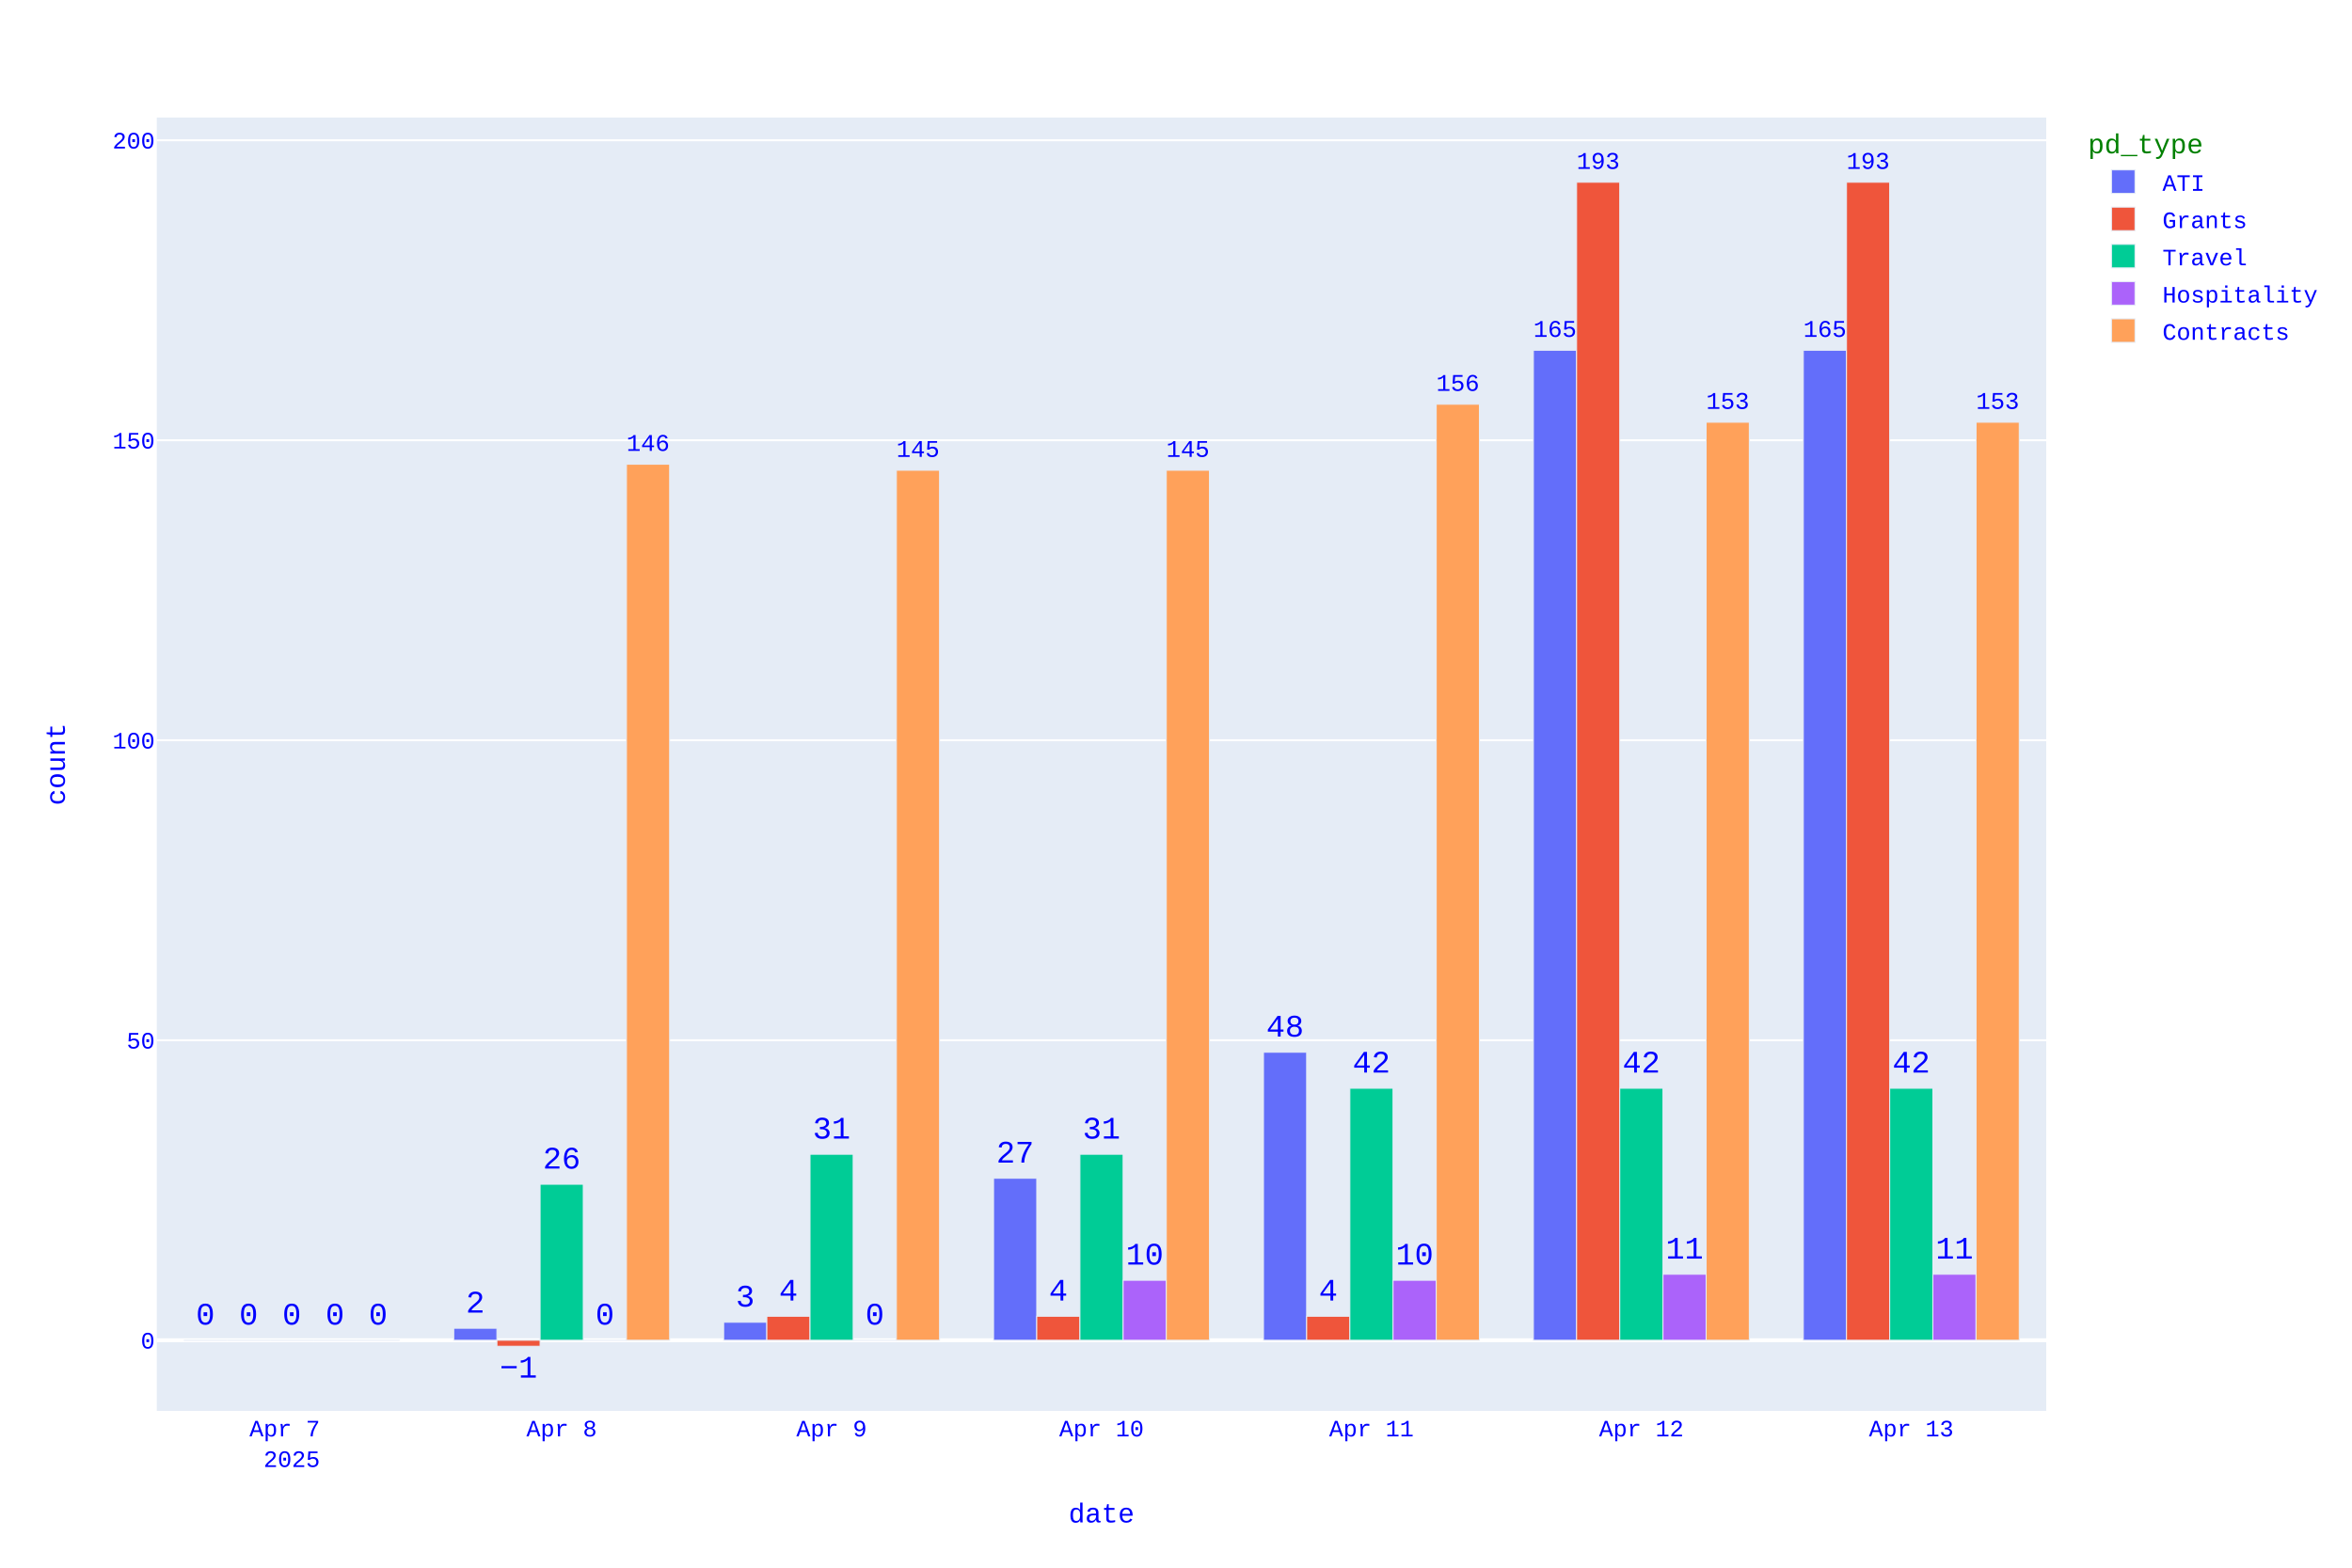
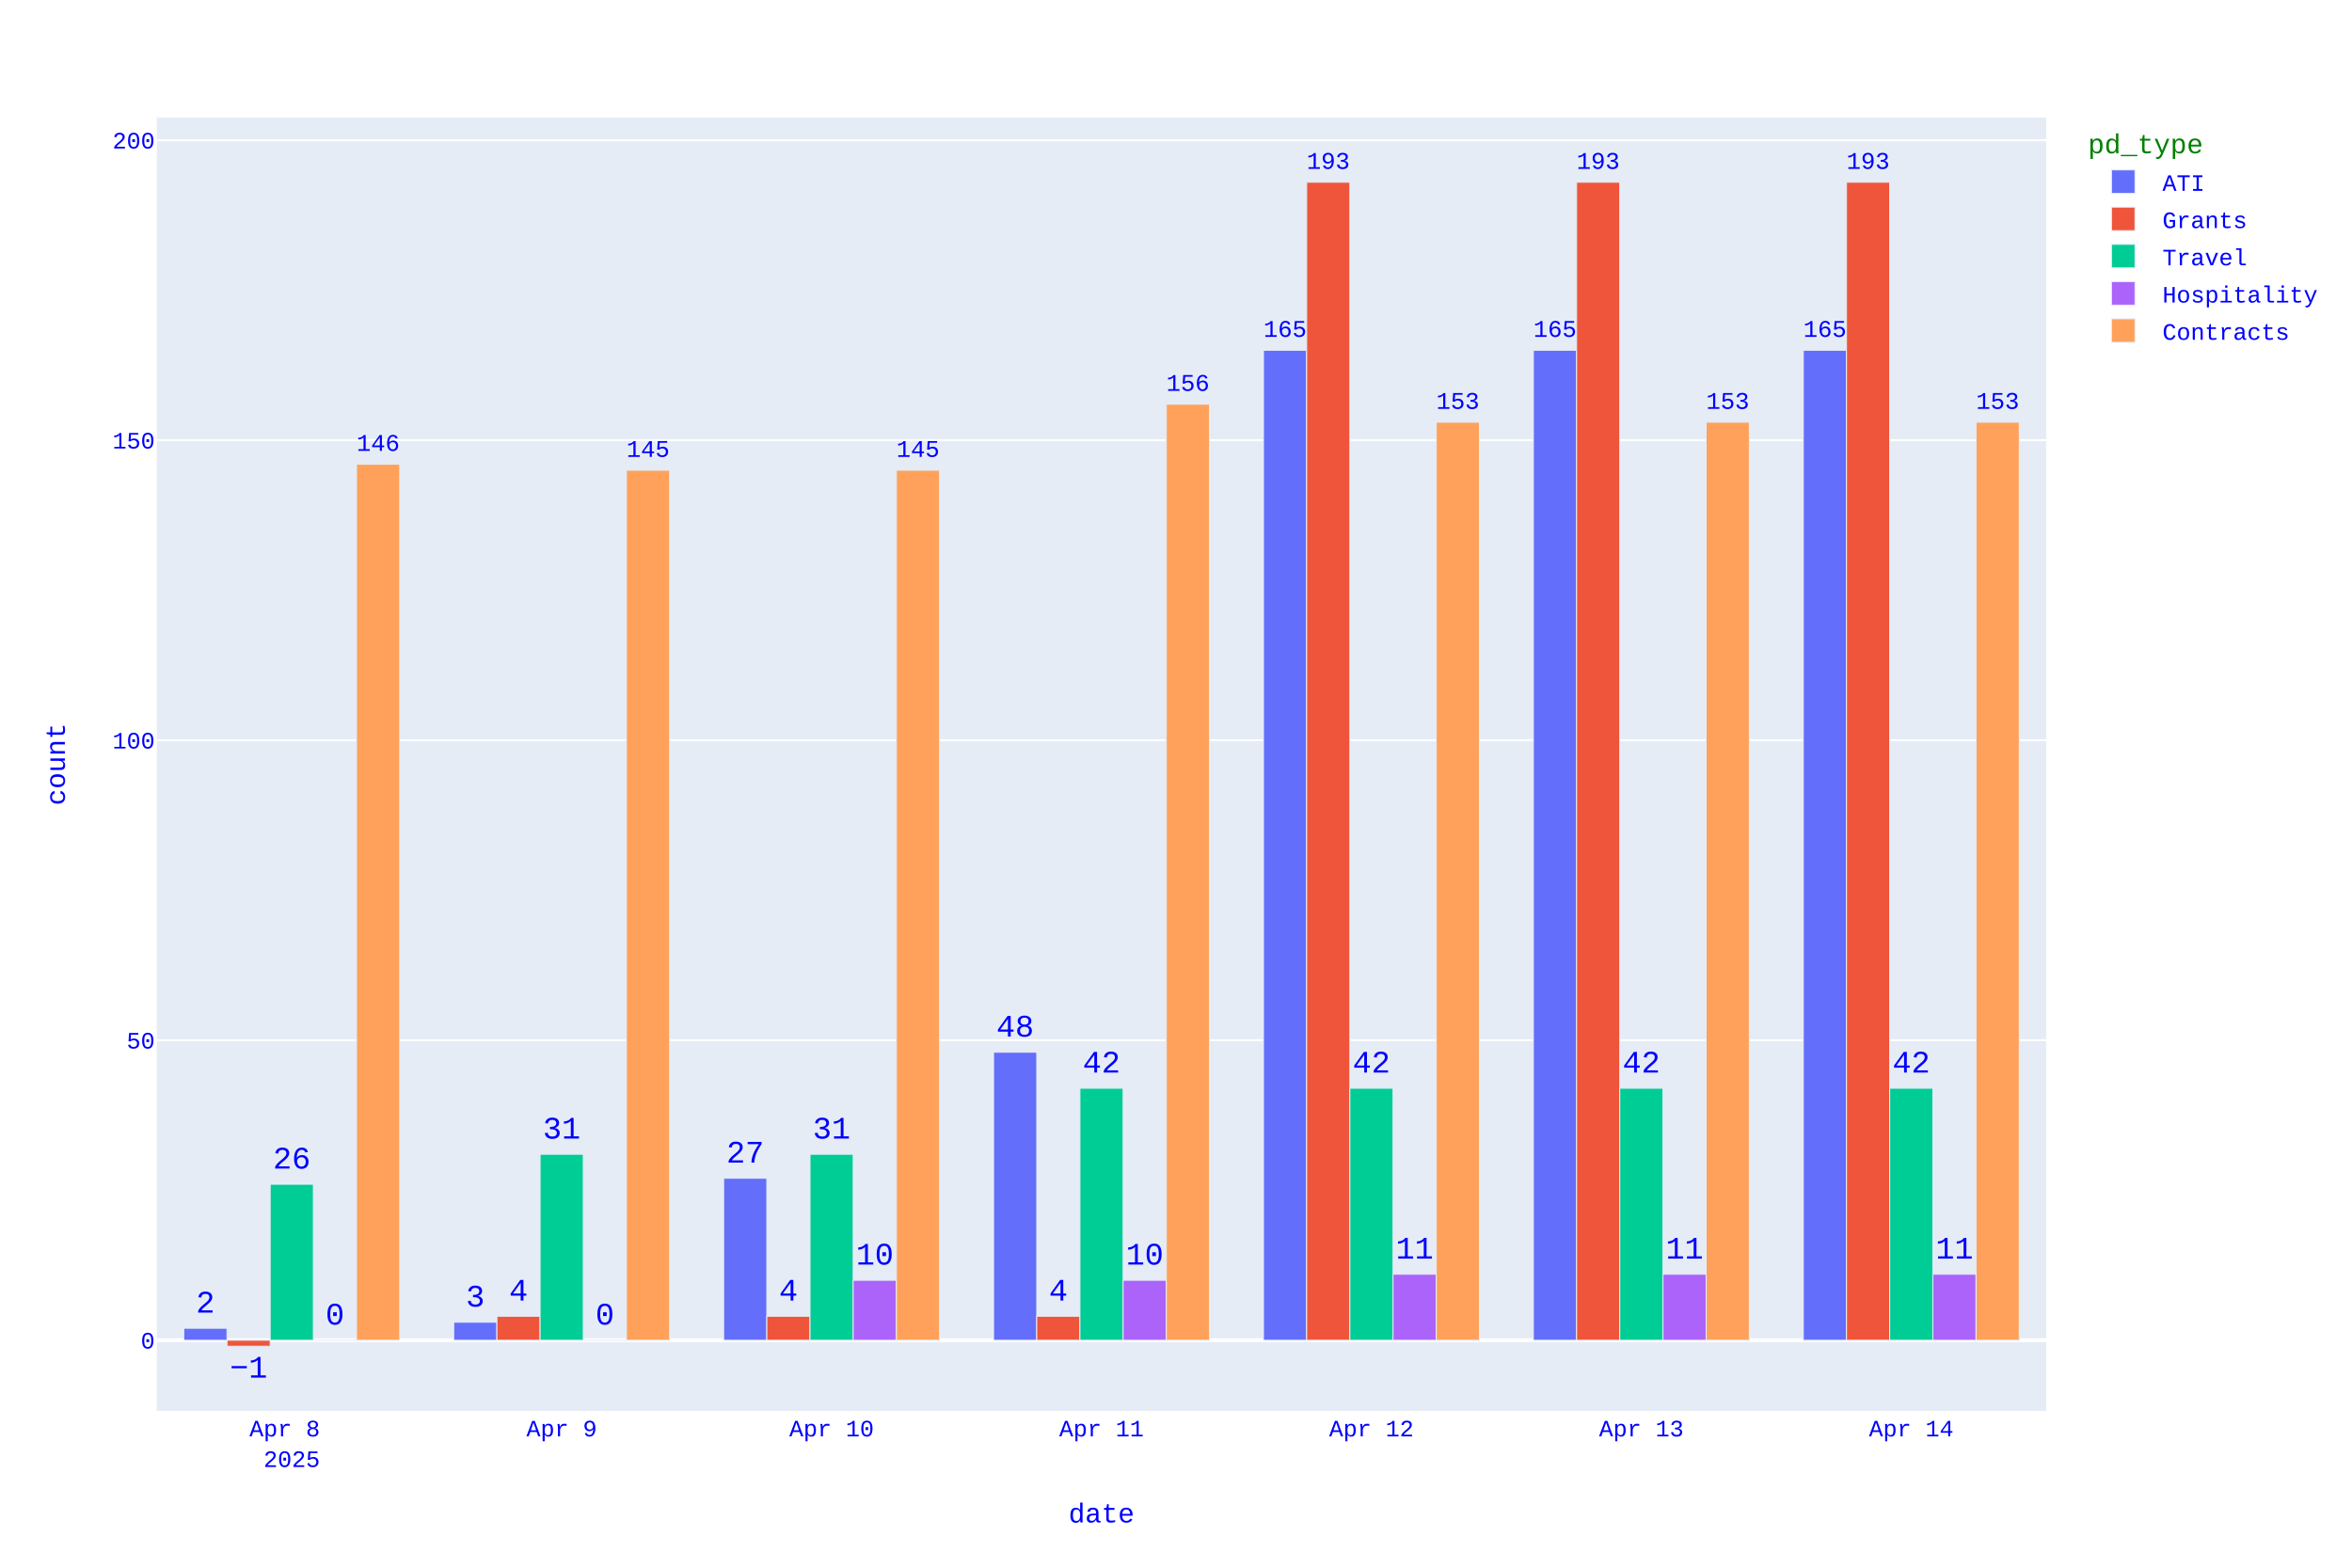
<svg xmlns="http://www.w3.org/2000/svg" class="main-svg" width="1200" height="800" style="" viewBox="0 0 1200 800">
  <rect x="0" y="0" width="1200" height="800" style="fill: rgb(255, 255, 255); fill-opacity: 1;" />
-   <defs id="defs-861e5a">
+   <defs id="defs-74b8eb">
    <g class="clips">
-       <clipPath id="clip861e5axyplot" class="plotclip">
+       <clipPath id="clip74b8ebxyplot" class="plotclip">
        <rect width="964" height="660" />
      </clipPath>
-       <clipPath class="axesclip" id="clip861e5ax">
+       <clipPath class="axesclip" id="clip74b8ebx">
        <rect x="80" y="0" width="964" height="800" />
      </clipPath>
-       <clipPath class="axesclip" id="clip861e5ay">
+       <clipPath class="axesclip" id="clip74b8eby">
        <rect x="0" y="60" width="1200" height="660" />
      </clipPath>
-       <clipPath class="axesclip" id="clip861e5axy">
+       <clipPath class="axesclip" id="clip74b8ebxy">
        <rect x="80" y="60" width="964" height="660" />
      </clipPath>
    </g>
    <g class="gradients" />
    <g class="patterns" />
  </defs>
  <g class="bglayer">
    <rect class="bg" x="80" y="60" width="964" height="660" style="fill: rgb(229, 236, 246); fill-opacity: 1; stroke-width: 0;" />
  </g>
  <g class="layer-below">
    <g class="imagelayer" />
    <g class="shapelayer" />
  </g>
  <g class="cartesianlayer">
    <g class="subplot xy">
      <g class="layer-subplot">
        <g class="shapelayer" />
        <g class="imagelayer" />
      </g>
      <g class="minor-gridlayer">
        <g class="x" />
        <g class="y" />
      </g>
      <g class="gridlayer">
        <g class="x" />
        <g class="y">
          <path class="ygrid crisp" transform="translate(0,530.85)" d="M80,0h964" style="stroke: rgb(255, 255, 255); stroke-opacity: 1; stroke-width: 1px;" />
          <path class="ygrid crisp" transform="translate(0,377.75)" d="M80,0h964" style="stroke: rgb(255, 255, 255); stroke-opacity: 1; stroke-width: 1px;" />
          <path class="ygrid crisp" transform="translate(0,224.66)" d="M80,0h964" style="stroke: rgb(255, 255, 255); stroke-opacity: 1; stroke-width: 1px;" />
          <path class="ygrid crisp" transform="translate(0,71.57)" d="M80,0h964" style="stroke: rgb(255, 255, 255); stroke-opacity: 1; stroke-width: 1px;" />
        </g>
      </g>
      <g class="zerolinelayer">
        <path class="yzl zl crisp" transform="translate(0,683.94)" d="M80,0h964" style="stroke: rgb(255, 255, 255); stroke-opacity: 1; stroke-width: 2px;" />
      </g>
      <path class="xlines-below" />
      <path class="ylines-below" />
      <g class="overlines-below" />
      <g class="xaxislayer-below" />
      <g class="yaxislayer-below" />
      <g class="overaxes-below" />
      <g class="plot" transform="translate(80,60)">
        <g class="barlayer mlayer">
          <g class="trace bars" style="opacity: 1;">
            <g class="points">
              <g class="point">
-                 <path d="M840.06,623.94V118.73H862.09V623.94Z" clip-path="url(#clip861e5axyplot)" style="vector-effect: none; opacity: 1; stroke-width: 0.5px; fill: rgb(99, 110, 250); fill-opacity: 1; stroke: rgb(229, 236, 246); stroke-opacity: 1;" />
+                 <path d="M840.06,623.94V118.73H862.09V623.94Z" clip-path="url(#clip74b8ebxyplot)" style="vector-effect: none; opacity: 1; stroke-width: 0.5px; fill: rgb(99, 110, 250); fill-opacity: 1; stroke: rgb(229, 236, 246); stroke-opacity: 1;" />
                <text class="bartext bartext-outside" text-anchor="middle" data-notex="1" x="0" y="0" style="font-family: 'Courier New'; font-size: 16px; fill: rgb(0, 0, 255); fill-opacity: 1; white-space: pre;" transform="translate(851.075,111.907)scale(0.7645987)">165</text>
              </g>
              <g class="point">
-                 <path d="M702.34,623.94V118.73H724.38V623.94Z" clip-path="url(#clip861e5axyplot)" style="vector-effect: none; opacity: 1; stroke-width: 0.5px; fill: rgb(99, 110, 250); fill-opacity: 1; stroke: rgb(229, 236, 246); stroke-opacity: 1;" />
+                 <path d="M702.34,623.94V118.73H724.38V623.94Z" clip-path="url(#clip74b8ebxyplot)" style="vector-effect: none; opacity: 1; stroke-width: 0.5px; fill: rgb(99, 110, 250); fill-opacity: 1; stroke: rgb(229, 236, 246); stroke-opacity: 1;" />
                <text class="bartext bartext-outside" text-anchor="middle" data-notex="1" x="0" y="0" style="font-family: 'Courier New'; font-size: 16px; fill: rgb(0, 0, 255); fill-opacity: 1; white-space: pre;" transform="translate(713.36,111.9053)scale(0.7649458)">165</text>
              </g>
              <g class="point">
-                 <path d="M564.63,623.94V476.97H586.66V623.94Z" clip-path="url(#clip861e5axyplot)" style="vector-effect: none; opacity: 1; stroke-width: 0.5px; fill: rgb(99, 110, 250); fill-opacity: 1; stroke: rgb(229, 236, 246); stroke-opacity: 1;" />
-                 <text class="bartext bartext-outside" text-anchor="middle" data-notex="1" x="0" y="0" style="font-family: 'Courier New'; font-size: 16px; fill: rgb(0, 0, 255); fill-opacity: 1; white-space: pre;" transform="translate(575.645,468.97)">48</text>
-               </g>
-               <g class="point">
-                 <path d="M426.91,623.94V541.27H448.95V623.94Z" clip-path="url(#clip861e5axyplot)" style="vector-effect: none; opacity: 1; stroke-width: 0.5px; fill: rgb(99, 110, 250); fill-opacity: 1; stroke: rgb(229, 236, 246); stroke-opacity: 1;" />
-                 <text class="bartext bartext-outside" text-anchor="middle" data-notex="1" x="0" y="0" style="font-family: 'Courier New'; font-size: 16px; fill: rgb(0, 0, 255); fill-opacity: 1; white-space: pre;" transform="translate(437.93,533.27)">27</text>
-               </g>
-               <g class="point">
-                 <path d="M289.2,623.94V614.75H311.23V623.94Z" clip-path="url(#clip861e5axyplot)" style="vector-effect: none; opacity: 1; stroke-width: 0.5px; fill: rgb(99, 110, 250); fill-opacity: 1; stroke: rgb(229, 236, 246); stroke-opacity: 1;" />
-                 <text class="bartext bartext-outside" text-anchor="middle" data-notex="1" x="0" y="0" style="font-family: 'Courier New'; font-size: 16px; fill: rgb(0, 0, 255); fill-opacity: 1; white-space: pre;" transform="translate(300.215,606.75)">3</text>
-               </g>
-               <g class="point">
-                 <path d="M151.49,623.94V617.81H173.52V623.94Z" clip-path="url(#clip861e5axyplot)" style="vector-effect: none; opacity: 1; stroke-width: 0.5px; fill: rgb(99, 110, 250); fill-opacity: 1; stroke: rgb(229, 236, 246); stroke-opacity: 1;" />
-                 <text class="bartext bartext-outside" text-anchor="middle" data-notex="1" x="0" y="0" style="font-family: 'Courier New'; font-size: 16px; fill: rgb(0, 0, 255); fill-opacity: 1; white-space: pre;" transform="translate(162.505,609.81)">2</text>
-               </g>
-               <g class="point">
-                 <path d="M13.77,623.94V623.94H35.81V623.94Z" clip-path="url(#clip861e5axyplot)" style="vector-effect: none; opacity: 1; stroke-width: 0.5px; fill: rgb(99, 110, 250); fill-opacity: 1; stroke: rgb(229, 236, 246); stroke-opacity: 1;" />
-                 <text class="bartext bartext-outside" text-anchor="middle" data-notex="1" x="0" y="0" style="font-family: 'Courier New'; font-size: 16px; fill: rgb(0, 0, 255); fill-opacity: 1; white-space: pre;" transform="translate(24.79,615.94)">0</text>
-               </g>
-             </g>
-           </g>
-           <g class="trace bars" style="opacity: 1;">
-             <g class="points">
-               <g class="point">
-                 <path d="M862.09,623.94V33H884.13V623.94Z" clip-path="url(#clip861e5axyplot)" style="vector-effect: none; opacity: 1; stroke-width: 0.5px; fill: rgb(239, 85, 59); fill-opacity: 1; stroke: rgb(229, 236, 246); stroke-opacity: 1;" />
+                 <path d="M564.63,623.94V118.73H586.66V623.94Z" clip-path="url(#clip74b8ebxyplot)" style="vector-effect: none; opacity: 1; stroke-width: 0.5px; fill: rgb(99, 110, 250); fill-opacity: 1; stroke: rgb(229, 236, 246); stroke-opacity: 1;" />
+                 <text class="bartext bartext-outside" text-anchor="middle" data-notex="1" x="0" y="0" style="font-family: 'Courier New'; font-size: 16px; fill: rgb(0, 0, 255); fill-opacity: 1; white-space: pre;" transform="translate(575.645,111.907)scale(0.7645987)">165</text>
+               </g>
+               <g class="point">
+                 <path d="M426.91,623.94V476.97H448.95V623.94Z" clip-path="url(#clip74b8ebxyplot)" style="vector-effect: none; opacity: 1; stroke-width: 0.5px; fill: rgb(99, 110, 250); fill-opacity: 1; stroke: rgb(229, 236, 246); stroke-opacity: 1;" />
+                 <text class="bartext bartext-outside" text-anchor="middle" data-notex="1" x="0" y="0" style="font-family: 'Courier New'; font-size: 16px; fill: rgb(0, 0, 255); fill-opacity: 1; white-space: pre;" transform="translate(437.93,468.97)">48</text>
+               </g>
+               <g class="point">
+                 <path d="M289.2,623.94V541.27H311.23V623.94Z" clip-path="url(#clip74b8ebxyplot)" style="vector-effect: none; opacity: 1; stroke-width: 0.5px; fill: rgb(99, 110, 250); fill-opacity: 1; stroke: rgb(229, 236, 246); stroke-opacity: 1;" />
+                 <text class="bartext bartext-outside" text-anchor="middle" data-notex="1" x="0" y="0" style="font-family: 'Courier New'; font-size: 16px; fill: rgb(0, 0, 255); fill-opacity: 1; white-space: pre;" transform="translate(300.215,533.27)">27</text>
+               </g>
+               <g class="point">
+                 <path d="M151.49,623.94V614.75H173.52V623.94Z" clip-path="url(#clip74b8ebxyplot)" style="vector-effect: none; opacity: 1; stroke-width: 0.5px; fill: rgb(99, 110, 250); fill-opacity: 1; stroke: rgb(229, 236, 246); stroke-opacity: 1;" />
+                 <text class="bartext bartext-outside" text-anchor="middle" data-notex="1" x="0" y="0" style="font-family: 'Courier New'; font-size: 16px; fill: rgb(0, 0, 255); fill-opacity: 1; white-space: pre;" transform="translate(162.505,606.75)">3</text>
+               </g>
+               <g class="point">
+                 <path d="M13.77,623.94V617.81H35.81V623.94Z" clip-path="url(#clip74b8ebxyplot)" style="vector-effect: none; opacity: 1; stroke-width: 0.5px; fill: rgb(99, 110, 250); fill-opacity: 1; stroke: rgb(229, 236, 246); stroke-opacity: 1;" />
+                 <text class="bartext bartext-outside" text-anchor="middle" data-notex="1" x="0" y="0" style="font-family: 'Courier New'; font-size: 16px; fill: rgb(0, 0, 255); fill-opacity: 1; white-space: pre;" transform="translate(24.79,609.81)">2</text>
+               </g>
+             </g>
+           </g>
+           <g class="trace bars" style="opacity: 1;">
+             <g class="points">
+               <g class="point">
+                 <path d="M862.09,623.94V33H884.13V623.94Z" clip-path="url(#clip74b8ebxyplot)" style="vector-effect: none; opacity: 1; stroke-width: 0.5px; fill: rgb(239, 85, 59); fill-opacity: 1; stroke: rgb(229, 236, 246); stroke-opacity: 1;" />
                <text class="bartext bartext-outside" text-anchor="middle" data-notex="1" x="0" y="0" style="font-family: 'Courier New'; font-size: 16px; fill: rgb(0, 0, 255); fill-opacity: 1; white-space: pre;" transform="translate(873.11,26.17527)scale(0.7649458)">193</text>
              </g>
              <g class="point">
-                 <path d="M724.38,623.94V33H746.41V623.94Z" clip-path="url(#clip861e5axyplot)" style="vector-effect: none; opacity: 1; stroke-width: 0.5px; fill: rgb(239, 85, 59); fill-opacity: 1; stroke: rgb(229, 236, 246); stroke-opacity: 1;" />
+                 <path d="M724.38,623.94V33H746.41V623.94Z" clip-path="url(#clip74b8ebxyplot)" style="vector-effect: none; opacity: 1; stroke-width: 0.5px; fill: rgb(239, 85, 59); fill-opacity: 1; stroke: rgb(229, 236, 246); stroke-opacity: 1;" />
                <text class="bartext bartext-outside" text-anchor="middle" data-notex="1" x="0" y="0" style="font-family: 'Courier New'; font-size: 16px; fill: rgb(0, 0, 255); fill-opacity: 1; white-space: pre;" transform="translate(735.395,26.17701)scale(0.7645987)">193</text>
              </g>
              <g class="point">
-                 <path d="M586.66,623.94V611.69H608.7V623.94Z" clip-path="url(#clip861e5axyplot)" style="vector-effect: none; opacity: 1; stroke-width: 0.5px; fill: rgb(239, 85, 59); fill-opacity: 1; stroke: rgb(229, 236, 246); stroke-opacity: 1;" />
-                 <text class="bartext bartext-outside" text-anchor="middle" data-notex="1" x="0" y="0" style="font-family: 'Courier New'; font-size: 16px; fill: rgb(0, 0, 255); fill-opacity: 1; white-space: pre;" transform="translate(597.68,603.69)">4</text>
-               </g>
-               <g class="point">
-                 <path d="M448.95,623.94V611.69H470.98V623.94Z" clip-path="url(#clip861e5axyplot)" style="vector-effect: none; opacity: 1; stroke-width: 0.5px; fill: rgb(239, 85, 59); fill-opacity: 1; stroke: rgb(229, 236, 246); stroke-opacity: 1;" />
+                 <path d="M586.66,623.94V33H608.7V623.94Z" clip-path="url(#clip74b8ebxyplot)" style="vector-effect: none; opacity: 1; stroke-width: 0.5px; fill: rgb(239, 85, 59); fill-opacity: 1; stroke: rgb(229, 236, 246); stroke-opacity: 1;" />
+                 <text class="bartext bartext-outside" text-anchor="middle" data-notex="1" x="0" y="0" style="font-family: 'Courier New'; font-size: 16px; fill: rgb(0, 0, 255); fill-opacity: 1; white-space: pre;" transform="translate(597.68,26.17527)scale(0.7649458)">193</text>
+               </g>
+               <g class="point">
+                 <path d="M448.95,623.94V611.69H470.98V623.94Z" clip-path="url(#clip74b8ebxyplot)" style="vector-effect: none; opacity: 1; stroke-width: 0.5px; fill: rgb(239, 85, 59); fill-opacity: 1; stroke: rgb(229, 236, 246); stroke-opacity: 1;" />
                <text class="bartext bartext-outside" text-anchor="middle" data-notex="1" x="0" y="0" style="font-family: 'Courier New'; font-size: 16px; fill: rgb(0, 0, 255); fill-opacity: 1; white-space: pre;" transform="translate(459.965,603.69)">4</text>
              </g>
              <g class="point">
-                 <path d="M311.23,623.94V611.69H333.27V623.94Z" clip-path="url(#clip861e5axyplot)" style="vector-effect: none; opacity: 1; stroke-width: 0.5px; fill: rgb(239, 85, 59); fill-opacity: 1; stroke: rgb(229, 236, 246); stroke-opacity: 1;" />
+                 <path d="M311.23,623.94V611.69H333.27V623.94Z" clip-path="url(#clip74b8ebxyplot)" style="vector-effect: none; opacity: 1; stroke-width: 0.5px; fill: rgb(239, 85, 59); fill-opacity: 1; stroke: rgb(229, 236, 246); stroke-opacity: 1;" />
                <text class="bartext bartext-outside" text-anchor="middle" data-notex="1" x="0" y="0" style="font-family: 'Courier New'; font-size: 16px; fill: rgb(0, 0, 255); fill-opacity: 1; white-space: pre;" transform="translate(322.25,603.69)">4</text>
              </g>
              <g class="point">
-                 <path d="M173.52,623.94V627H195.55V623.94Z" clip-path="url(#clip861e5axyplot)" style="vector-effect: none; opacity: 1; stroke-width: 0.5px; fill: rgb(239, 85, 59); fill-opacity: 1; stroke: rgb(229, 236, 246); stroke-opacity: 1;" />
-                 <text class="bartext bartext-outside" text-anchor="middle" data-notex="1" x="0" y="0" style="font-family: 'Courier New'; font-size: 16px; fill: rgb(0, 0, 255); fill-opacity: 1; white-space: pre;" transform="translate(184.535,643)">−1</text>
-               </g>
-               <g class="point">
-                 <path d="M35.81,623.94V623.94H57.84V623.94Z" clip-path="url(#clip861e5axyplot)" style="vector-effect: none; opacity: 1; stroke-width: 0.5px; fill: rgb(239, 85, 59); fill-opacity: 1; stroke: rgb(229, 236, 246); stroke-opacity: 1;" />
-                 <text class="bartext bartext-outside" text-anchor="middle" data-notex="1" x="0" y="0" style="font-family: 'Courier New'; font-size: 16px; fill: rgb(0, 0, 255); fill-opacity: 1; white-space: pre;" transform="translate(46.825,615.94)">0</text>
-               </g>
-             </g>
-           </g>
-           <g class="trace bars" style="opacity: 1;">
-             <g class="points">
-               <g class="point">
-                 <path d="M884.13,623.94V495.34H906.16V623.94Z" clip-path="url(#clip861e5axyplot)" style="vector-effect: none; opacity: 1; stroke-width: 0.5px; fill: rgb(0, 204, 150); fill-opacity: 1; stroke: rgb(229, 236, 246); stroke-opacity: 1;" />
+                 <path d="M173.52,623.94V611.69H195.55V623.94Z" clip-path="url(#clip74b8ebxyplot)" style="vector-effect: none; opacity: 1; stroke-width: 0.5px; fill: rgb(239, 85, 59); fill-opacity: 1; stroke: rgb(229, 236, 246); stroke-opacity: 1;" />
+                 <text class="bartext bartext-outside" text-anchor="middle" data-notex="1" x="0" y="0" style="font-family: 'Courier New'; font-size: 16px; fill: rgb(0, 0, 255); fill-opacity: 1; white-space: pre;" transform="translate(184.535,603.69)">4</text>
+               </g>
+               <g class="point">
+                 <path d="M35.81,623.94V627H57.84V623.94Z" clip-path="url(#clip74b8ebxyplot)" style="vector-effect: none; opacity: 1; stroke-width: 0.5px; fill: rgb(239, 85, 59); fill-opacity: 1; stroke: rgb(229, 236, 246); stroke-opacity: 1;" />
+                 <text class="bartext bartext-outside" text-anchor="middle" data-notex="1" x="0" y="0" style="font-family: 'Courier New'; font-size: 16px; fill: rgb(0, 0, 255); fill-opacity: 1; white-space: pre;" transform="translate(46.825,643)">−1</text>
+               </g>
+             </g>
+           </g>
+           <g class="trace bars" style="opacity: 1;">
+             <g class="points">
+               <g class="point">
+                 <path d="M884.13,623.94V495.34H906.16V623.94Z" clip-path="url(#clip74b8ebxyplot)" style="vector-effect: none; opacity: 1; stroke-width: 0.5px; fill: rgb(0, 204, 150); fill-opacity: 1; stroke: rgb(229, 236, 246); stroke-opacity: 1;" />
                <text class="bartext bartext-outside" text-anchor="middle" data-notex="1" x="0" y="0" style="font-family: 'Courier New'; font-size: 16px; fill: rgb(0, 0, 255); fill-opacity: 1; white-space: pre;" transform="translate(895.145,487.34)">42</text>
              </g>
              <g class="point">
-                 <path d="M746.41,623.94V495.34H768.45V623.94Z" clip-path="url(#clip861e5axyplot)" style="vector-effect: none; opacity: 1; stroke-width: 0.5px; fill: rgb(0, 204, 150); fill-opacity: 1; stroke: rgb(229, 236, 246); stroke-opacity: 1;" />
+                 <path d="M746.41,623.94V495.34H768.45V623.94Z" clip-path="url(#clip74b8ebxyplot)" style="vector-effect: none; opacity: 1; stroke-width: 0.5px; fill: rgb(0, 204, 150); fill-opacity: 1; stroke: rgb(229, 236, 246); stroke-opacity: 1;" />
                <text class="bartext bartext-outside" text-anchor="middle" data-notex="1" x="0" y="0" style="font-family: 'Courier New'; font-size: 16px; fill: rgb(0, 0, 255); fill-opacity: 1; white-space: pre;" transform="translate(757.43,487.34)">42</text>
              </g>
              <g class="point">
-                 <path d="M608.7,623.94V495.34H630.73V623.94Z" clip-path="url(#clip861e5axyplot)" style="vector-effect: none; opacity: 1; stroke-width: 0.5px; fill: rgb(0, 204, 150); fill-opacity: 1; stroke: rgb(229, 236, 246); stroke-opacity: 1;" />
+                 <path d="M608.7,623.94V495.34H630.73V623.94Z" clip-path="url(#clip74b8ebxyplot)" style="vector-effect: none; opacity: 1; stroke-width: 0.5px; fill: rgb(0, 204, 150); fill-opacity: 1; stroke: rgb(229, 236, 246); stroke-opacity: 1;" />
                <text class="bartext bartext-outside" text-anchor="middle" data-notex="1" x="0" y="0" style="font-family: 'Courier New'; font-size: 16px; fill: rgb(0, 0, 255); fill-opacity: 1; white-space: pre;" transform="translate(619.715,487.34)">42</text>
              </g>
              <g class="point">
-                 <path d="M470.98,623.94V529.02H493.02V623.94Z" clip-path="url(#clip861e5axyplot)" style="vector-effect: none; opacity: 1; stroke-width: 0.5px; fill: rgb(0, 204, 150); fill-opacity: 1; stroke: rgb(229, 236, 246); stroke-opacity: 1;" />
-                 <text class="bartext bartext-outside" text-anchor="middle" data-notex="1" x="0" y="0" style="font-family: 'Courier New'; font-size: 16px; fill: rgb(0, 0, 255); fill-opacity: 1; white-space: pre;" transform="translate(482,521.02)">31</text>
-               </g>
-               <g class="point">
-                 <path d="M333.27,623.94V529.02H355.3V623.94Z" clip-path="url(#clip861e5axyplot)" style="vector-effect: none; opacity: 1; stroke-width: 0.5px; fill: rgb(0, 204, 150); fill-opacity: 1; stroke: rgb(229, 236, 246); stroke-opacity: 1;" />
+                 <path d="M470.98,623.94V495.34H493.02V623.94Z" clip-path="url(#clip74b8ebxyplot)" style="vector-effect: none; opacity: 1; stroke-width: 0.5px; fill: rgb(0, 204, 150); fill-opacity: 1; stroke: rgb(229, 236, 246); stroke-opacity: 1;" />
+                 <text class="bartext bartext-outside" text-anchor="middle" data-notex="1" x="0" y="0" style="font-family: 'Courier New'; font-size: 16px; fill: rgb(0, 0, 255); fill-opacity: 1; white-space: pre;" transform="translate(482,487.34)">42</text>
+               </g>
+               <g class="point">
+                 <path d="M333.27,623.94V529.02H355.3V623.94Z" clip-path="url(#clip74b8ebxyplot)" style="vector-effect: none; opacity: 1; stroke-width: 0.5px; fill: rgb(0, 204, 150); fill-opacity: 1; stroke: rgb(229, 236, 246); stroke-opacity: 1;" />
                <text class="bartext bartext-outside" text-anchor="middle" data-notex="1" x="0" y="0" style="font-family: 'Courier New'; font-size: 16px; fill: rgb(0, 0, 255); fill-opacity: 1; white-space: pre;" transform="translate(344.285,521.02)">31</text>
              </g>
              <g class="point">
-                 <path d="M195.55,623.94V544.33H217.59V623.94Z" clip-path="url(#clip861e5axyplot)" style="vector-effect: none; opacity: 1; stroke-width: 0.5px; fill: rgb(0, 204, 150); fill-opacity: 1; stroke: rgb(229, 236, 246); stroke-opacity: 1;" />
-                 <text class="bartext bartext-outside" text-anchor="middle" data-notex="1" x="0" y="0" style="font-family: 'Courier New'; font-size: 16px; fill: rgb(0, 0, 255); fill-opacity: 1; white-space: pre;" transform="translate(206.57,536.33)">26</text>
-               </g>
-               <g class="point">
-                 <path d="M57.84,623.94V623.94H79.87V623.94Z" clip-path="url(#clip861e5axyplot)" style="vector-effect: none; opacity: 1; stroke-width: 0.5px; fill: rgb(0, 204, 150); fill-opacity: 1; stroke: rgb(229, 236, 246); stroke-opacity: 1;" />
-                 <text class="bartext bartext-outside" text-anchor="middle" data-notex="1" x="0" y="0" style="font-family: 'Courier New'; font-size: 16px; fill: rgb(0, 0, 255); fill-opacity: 1; white-space: pre;" transform="translate(68.855,615.94)">0</text>
-               </g>
-             </g>
-           </g>
-           <g class="trace bars" style="opacity: 1;">
-             <g class="points">
-               <g class="point">
-                 <path d="M906.16,623.94V590.26H928.19V623.94Z" clip-path="url(#clip861e5axyplot)" style="vector-effect: none; opacity: 1; stroke-width: 0.5px; fill: rgb(171, 99, 250); fill-opacity: 1; stroke: rgb(229, 236, 246); stroke-opacity: 1;" />
+                 <path d="M195.55,623.94V529.02H217.59V623.94Z" clip-path="url(#clip74b8ebxyplot)" style="vector-effect: none; opacity: 1; stroke-width: 0.5px; fill: rgb(0, 204, 150); fill-opacity: 1; stroke: rgb(229, 236, 246); stroke-opacity: 1;" />
+                 <text class="bartext bartext-outside" text-anchor="middle" data-notex="1" x="0" y="0" style="font-family: 'Courier New'; font-size: 16px; fill: rgb(0, 0, 255); fill-opacity: 1; white-space: pre;" transform="translate(206.57,521.02)">31</text>
+               </g>
+               <g class="point">
+                 <path d="M57.84,623.94V544.33H79.87V623.94Z" clip-path="url(#clip74b8ebxyplot)" style="vector-effect: none; opacity: 1; stroke-width: 0.5px; fill: rgb(0, 204, 150); fill-opacity: 1; stroke: rgb(229, 236, 246); stroke-opacity: 1;" />
+                 <text class="bartext bartext-outside" text-anchor="middle" data-notex="1" x="0" y="0" style="font-family: 'Courier New'; font-size: 16px; fill: rgb(0, 0, 255); fill-opacity: 1; white-space: pre;" transform="translate(68.855,536.33)">26</text>
+               </g>
+             </g>
+           </g>
+           <g class="trace bars" style="opacity: 1;">
+             <g class="points">
+               <g class="point">
+                 <path d="M906.16,623.94V590.26H928.19V623.94Z" clip-path="url(#clip74b8ebxyplot)" style="vector-effect: none; opacity: 1; stroke-width: 0.5px; fill: rgb(171, 99, 250); fill-opacity: 1; stroke: rgb(229, 236, 246); stroke-opacity: 1;" />
                <text class="bartext bartext-outside" text-anchor="middle" data-notex="1" x="0" y="0" style="font-family: 'Courier New'; font-size: 16px; fill: rgb(0, 0, 255); fill-opacity: 1; white-space: pre;" transform="translate(917.175,582.26)">11</text>
              </g>
              <g class="point">
-                 <path d="M768.45,623.94V590.26H790.48V623.94Z" clip-path="url(#clip861e5axyplot)" style="vector-effect: none; opacity: 1; stroke-width: 0.5px; fill: rgb(171, 99, 250); fill-opacity: 1; stroke: rgb(229, 236, 246); stroke-opacity: 1;" />
+                 <path d="M768.45,623.94V590.26H790.48V623.94Z" clip-path="url(#clip74b8ebxyplot)" style="vector-effect: none; opacity: 1; stroke-width: 0.5px; fill: rgb(171, 99, 250); fill-opacity: 1; stroke: rgb(229, 236, 246); stroke-opacity: 1;" />
                <text class="bartext bartext-outside" text-anchor="middle" data-notex="1" x="0" y="0" style="font-family: 'Courier New'; font-size: 16px; fill: rgb(0, 0, 255); fill-opacity: 1; white-space: pre;" transform="translate(779.465,582.26)">11</text>
              </g>
              <g class="point">
-                 <path d="M630.73,623.94V593.32H652.77V623.94Z" clip-path="url(#clip861e5axyplot)" style="vector-effect: none; opacity: 1; stroke-width: 0.5px; fill: rgb(171, 99, 250); fill-opacity: 1; stroke: rgb(229, 236, 246); stroke-opacity: 1;" />
-                 <text class="bartext bartext-outside" text-anchor="middle" data-notex="1" x="0" y="0" style="font-family: 'Courier New'; font-size: 16px; fill: rgb(0, 0, 255); fill-opacity: 1; white-space: pre;" transform="translate(641.75,585.32)">10</text>
-               </g>
-               <g class="point">
-                 <path d="M493.02,623.94V593.32H515.05V623.94Z" clip-path="url(#clip861e5axyplot)" style="vector-effect: none; opacity: 1; stroke-width: 0.5px; fill: rgb(171, 99, 250); fill-opacity: 1; stroke: rgb(229, 236, 246); stroke-opacity: 1;" />
+                 <path d="M630.73,623.94V590.26H652.77V623.94Z" clip-path="url(#clip74b8ebxyplot)" style="vector-effect: none; opacity: 1; stroke-width: 0.5px; fill: rgb(171, 99, 250); fill-opacity: 1; stroke: rgb(229, 236, 246); stroke-opacity: 1;" />
+                 <text class="bartext bartext-outside" text-anchor="middle" data-notex="1" x="0" y="0" style="font-family: 'Courier New'; font-size: 16px; fill: rgb(0, 0, 255); fill-opacity: 1; white-space: pre;" transform="translate(641.75,582.26)">11</text>
+               </g>
+               <g class="point">
+                 <path d="M493.02,623.94V593.32H515.05V623.94Z" clip-path="url(#clip74b8ebxyplot)" style="vector-effect: none; opacity: 1; stroke-width: 0.5px; fill: rgb(171, 99, 250); fill-opacity: 1; stroke: rgb(229, 236, 246); stroke-opacity: 1;" />
                <text class="bartext bartext-outside" text-anchor="middle" data-notex="1" x="0" y="0" style="font-family: 'Courier New'; font-size: 16px; fill: rgb(0, 0, 255); fill-opacity: 1; white-space: pre;" transform="translate(504.035,585.32)">10</text>
              </g>
              <g class="point">
-                 <path d="M355.3,623.94V623.94H377.34V623.94Z" clip-path="url(#clip861e5axyplot)" style="vector-effect: none; opacity: 1; stroke-width: 0.5px; fill: rgb(171, 99, 250); fill-opacity: 1; stroke: rgb(229, 236, 246); stroke-opacity: 1;" />
-                 <text class="bartext bartext-outside" text-anchor="middle" data-notex="1" x="0" y="0" style="font-family: 'Courier New'; font-size: 16px; fill: rgb(0, 0, 255); fill-opacity: 1; white-space: pre;" transform="translate(366.32,615.94)">0</text>
-               </g>
-               <g class="point">
-                 <path d="M217.59,623.94V623.94H239.62V623.94Z" clip-path="url(#clip861e5axyplot)" style="vector-effect: none; opacity: 1; stroke-width: 0.5px; fill: rgb(171, 99, 250); fill-opacity: 1; stroke: rgb(229, 236, 246); stroke-opacity: 1;" />
+                 <path d="M355.3,623.94V593.32H377.34V623.94Z" clip-path="url(#clip74b8ebxyplot)" style="vector-effect: none; opacity: 1; stroke-width: 0.5px; fill: rgb(171, 99, 250); fill-opacity: 1; stroke: rgb(229, 236, 246); stroke-opacity: 1;" />
+                 <text class="bartext bartext-outside" text-anchor="middle" data-notex="1" x="0" y="0" style="font-family: 'Courier New'; font-size: 16px; fill: rgb(0, 0, 255); fill-opacity: 1; white-space: pre;" transform="translate(366.32,585.32)">10</text>
+               </g>
+               <g class="point">
+                 <path d="M217.59,623.94V623.94H239.62V623.94Z" clip-path="url(#clip74b8ebxyplot)" style="vector-effect: none; opacity: 1; stroke-width: 0.5px; fill: rgb(171, 99, 250); fill-opacity: 1; stroke: rgb(229, 236, 246); stroke-opacity: 1;" />
                <text class="bartext bartext-outside" text-anchor="middle" data-notex="1" x="0" y="0" style="font-family: 'Courier New'; font-size: 16px; fill: rgb(0, 0, 255); fill-opacity: 1; white-space: pre;" transform="translate(228.605,615.94)">0</text>
              </g>
              <g class="point">
-                 <path d="M79.87,623.94V623.94H101.91V623.94Z" clip-path="url(#clip861e5axyplot)" style="vector-effect: none; opacity: 1; stroke-width: 0.5px; fill: rgb(171, 99, 250); fill-opacity: 1; stroke: rgb(229, 236, 246); stroke-opacity: 1;" />
+                 <path d="M79.87,623.94V623.94H101.91V623.94Z" clip-path="url(#clip74b8ebxyplot)" style="vector-effect: none; opacity: 1; stroke-width: 0.5px; fill: rgb(171, 99, 250); fill-opacity: 1; stroke: rgb(229, 236, 246); stroke-opacity: 1;" />
                <text class="bartext bartext-outside" text-anchor="middle" data-notex="1" x="0" y="0" style="font-family: 'Courier New'; font-size: 16px; fill: rgb(0, 0, 255); fill-opacity: 1; white-space: pre;" transform="translate(90.89,615.94)">0</text>
              </g>
            </g>
          </g>
          <g class="trace bars" style="opacity: 1;">
            <g class="points">
              <g class="point">
-                 <path d="M928.19,623.94V155.47H950.23V623.94Z" clip-path="url(#clip861e5axyplot)" style="vector-effect: none; opacity: 1; stroke-width: 0.5px; fill: rgb(255, 161, 90); fill-opacity: 1; stroke: rgb(229, 236, 246); stroke-opacity: 1;" />
+                 <path d="M928.19,623.94V155.47H950.23V623.94Z" clip-path="url(#clip74b8ebxyplot)" style="vector-effect: none; opacity: 1; stroke-width: 0.5px; fill: rgb(255, 161, 90); fill-opacity: 1; stroke: rgb(229, 236, 246); stroke-opacity: 1;" />
                <text class="bartext bartext-outside" text-anchor="middle" data-notex="1" x="0" y="0" style="font-family: 'Courier New'; font-size: 16px; fill: rgb(0, 0, 255); fill-opacity: 1; white-space: pre;" transform="translate(939.21,148.6453)scale(0.7649458)">153</text>
              </g>
              <g class="point">
-                 <path d="M790.48,623.94V155.47H812.51V623.94Z" clip-path="url(#clip861e5axyplot)" style="vector-effect: none; opacity: 1; stroke-width: 0.5px; fill: rgb(255, 161, 90); fill-opacity: 1; stroke: rgb(229, 236, 246); stroke-opacity: 1;" />
+                 <path d="M790.48,623.94V155.47H812.51V623.94Z" clip-path="url(#clip74b8ebxyplot)" style="vector-effect: none; opacity: 1; stroke-width: 0.5px; fill: rgb(255, 161, 90); fill-opacity: 1; stroke: rgb(229, 236, 246); stroke-opacity: 1;" />
                <text class="bartext bartext-outside" text-anchor="middle" data-notex="1" x="0" y="0" style="font-family: 'Courier New'; font-size: 16px; fill: rgb(0, 0, 255); fill-opacity: 1; white-space: pre;" transform="translate(801.495,148.647)scale(0.7645987)">153</text>
              </g>
              <g class="point">
-                 <path d="M652.77,623.94V146.29H674.8V623.94Z" clip-path="url(#clip861e5axyplot)" style="vector-effect: none; opacity: 1; stroke-width: 0.5px; fill: rgb(255, 161, 90); fill-opacity: 1; stroke: rgb(229, 236, 246); stroke-opacity: 1;" />
-                 <text class="bartext bartext-outside" text-anchor="middle" data-notex="1" x="0" y="0" style="font-family: 'Courier New'; font-size: 16px; fill: rgb(0, 0, 255); fill-opacity: 1; white-space: pre;" transform="translate(663.785,139.467)scale(0.7645987)">156</text>
-               </g>
-               <g class="point">
-                 <path d="M515.05,623.94V179.97H537.09V623.94Z" clip-path="url(#clip861e5axyplot)" style="vector-effect: none; opacity: 1; stroke-width: 0.5px; fill: rgb(255, 161, 90); fill-opacity: 1; stroke: rgb(229, 236, 246); stroke-opacity: 1;" />
-                 <text class="bartext bartext-outside" text-anchor="middle" data-notex="1" x="0" y="0" style="font-family: 'Courier New'; font-size: 16px; fill: rgb(0, 0, 255); fill-opacity: 1; white-space: pre;" transform="translate(526.07,173.1453)scale(0.7649458)">145</text>
-               </g>
-               <g class="point">
-                 <path d="M377.34,623.94V179.97H399.37V623.94Z" clip-path="url(#clip861e5axyplot)" style="vector-effect: none; opacity: 1; stroke-width: 0.5px; fill: rgb(255, 161, 90); fill-opacity: 1; stroke: rgb(229, 236, 246); stroke-opacity: 1;" />
+                 <path d="M652.77,623.94V155.47H674.8V623.94Z" clip-path="url(#clip74b8ebxyplot)" style="vector-effect: none; opacity: 1; stroke-width: 0.5px; fill: rgb(255, 161, 90); fill-opacity: 1; stroke: rgb(229, 236, 246); stroke-opacity: 1;" />
+                 <text class="bartext bartext-outside" text-anchor="middle" data-notex="1" x="0" y="0" style="font-family: 'Courier New'; font-size: 16px; fill: rgb(0, 0, 255); fill-opacity: 1; white-space: pre;" transform="translate(663.785,148.647)scale(0.7645987)">153</text>
+               </g>
+               <g class="point">
+                 <path d="M515.05,623.94V146.29H537.09V623.94Z" clip-path="url(#clip74b8ebxyplot)" style="vector-effect: none; opacity: 1; stroke-width: 0.5px; fill: rgb(255, 161, 90); fill-opacity: 1; stroke: rgb(229, 236, 246); stroke-opacity: 1;" />
+                 <text class="bartext bartext-outside" text-anchor="middle" data-notex="1" x="0" y="0" style="font-family: 'Courier New'; font-size: 16px; fill: rgb(0, 0, 255); fill-opacity: 1; white-space: pre;" transform="translate(526.07,139.4653)scale(0.7649458)">156</text>
+               </g>
+               <g class="point">
+                 <path d="M377.34,623.94V179.97H399.37V623.94Z" clip-path="url(#clip74b8ebxyplot)" style="vector-effect: none; opacity: 1; stroke-width: 0.5px; fill: rgb(255, 161, 90); fill-opacity: 1; stroke: rgb(229, 236, 246); stroke-opacity: 1;" />
                <text class="bartext bartext-outside" text-anchor="middle" data-notex="1" x="0" y="0" style="font-family: 'Courier New'; font-size: 16px; fill: rgb(0, 0, 255); fill-opacity: 1; white-space: pre;" transform="translate(388.355,173.147)scale(0.7645987)">145</text>
              </g>
              <g class="point">
-                 <path d="M239.62,623.94V176.91H261.66V623.94Z" clip-path="url(#clip861e5axyplot)" style="vector-effect: none; opacity: 1; stroke-width: 0.5px; fill: rgb(255, 161, 90); fill-opacity: 1; stroke: rgb(229, 236, 246); stroke-opacity: 1;" />
-                 <text class="bartext bartext-outside" text-anchor="middle" data-notex="1" x="0" y="0" style="font-family: 'Courier New'; font-size: 16px; fill: rgb(0, 0, 255); fill-opacity: 1; white-space: pre;" transform="translate(250.64,170.0853)scale(0.7649458)">146</text>
-               </g>
-               <g class="point">
-                 <path d="M101.91,623.94V623.94H123.94V623.94Z" clip-path="url(#clip861e5axyplot)" style="vector-effect: none; opacity: 1; stroke-width: 0.5px; fill: rgb(255, 161, 90); fill-opacity: 1; stroke: rgb(229, 236, 246); stroke-opacity: 1;" />
-                 <text class="bartext bartext-outside" text-anchor="middle" data-notex="1" x="0" y="0" style="font-family: 'Courier New'; font-size: 16px; fill: rgb(0, 0, 255); fill-opacity: 1; white-space: pre;" transform="translate(112.925,615.94)">0</text>
+                 <path d="M239.62,623.94V179.97H261.66V623.94Z" clip-path="url(#clip74b8ebxyplot)" style="vector-effect: none; opacity: 1; stroke-width: 0.5px; fill: rgb(255, 161, 90); fill-opacity: 1; stroke: rgb(229, 236, 246); stroke-opacity: 1;" />
+                 <text class="bartext bartext-outside" text-anchor="middle" data-notex="1" x="0" y="0" style="font-family: 'Courier New'; font-size: 16px; fill: rgb(0, 0, 255); fill-opacity: 1; white-space: pre;" transform="translate(250.64,173.1453)scale(0.7649458)">145</text>
+               </g>
+               <g class="point">
+                 <path d="M101.91,623.94V176.91H123.94V623.94Z" clip-path="url(#clip74b8ebxyplot)" style="vector-effect: none; opacity: 1; stroke-width: 0.5px; fill: rgb(255, 161, 90); fill-opacity: 1; stroke: rgb(229, 236, 246); stroke-opacity: 1;" />
+                 <text class="bartext bartext-outside" text-anchor="middle" data-notex="1" x="0" y="0" style="font-family: 'Courier New'; font-size: 16px; fill: rgb(0, 0, 255); fill-opacity: 1; white-space: pre;" transform="translate(112.925,170.087)scale(0.7645987)">146</text>
              </g>
            </g>
          </g>
        </g>
      </g>
      <g class="overplot" />
      <path class="xlines-above crisp" d="M0,0" style="fill: none;" />
      <path class="ylines-above crisp" d="M0,0" style="fill: none;" />
      <g class="overlines-above" />
      <g class="xaxislayer-above">
        <g class="xtick">
          <text text-anchor="middle" x="0" y="733" transform="translate(148.86,0)" style="font-family: 'Courier New'; font-size: 12px; fill: rgb(0, 0, 255); fill-opacity: 1; white-space: pre; opacity: 1;">
-             <tspan class="line" dy="0em" x="0" y="733">Apr 7</tspan>
+             <tspan class="line" dy="0em" x="0" y="733">Apr 8</tspan>
            <tspan class="line" dy="1.3em" x="0" y="733">2025</tspan>
          </text>
        </g>
        <g class="xtick">
-           <text text-anchor="middle" x="0" y="733" style="font-family: 'Courier New'; font-size: 12px; fill: rgb(0, 0, 255); fill-opacity: 1; white-space: pre; opacity: 1;" transform="translate(286.57,0)">Apr 8</text>
-         </g>
-         <g class="xtick">
-           <text text-anchor="middle" x="0" y="733" style="font-family: 'Courier New'; font-size: 12px; fill: rgb(0, 0, 255); fill-opacity: 1; white-space: pre; opacity: 1;" transform="translate(424.29,0)">Apr 9</text>
-         </g>
-         <g class="xtick">
-           <text text-anchor="middle" x="0" y="733" style="font-family: 'Courier New'; font-size: 12px; fill: rgb(0, 0, 255); fill-opacity: 1; white-space: pre; opacity: 1;" transform="translate(562,0)">Apr 10</text>
-         </g>
-         <g class="xtick">
-           <text text-anchor="middle" x="0" y="733" style="font-family: 'Courier New'; font-size: 12px; fill: rgb(0, 0, 255); fill-opacity: 1; white-space: pre; opacity: 1;" transform="translate(699.71,0)">Apr 11</text>
-         </g>
-         <g class="xtick">
-           <text text-anchor="middle" x="0" y="733" style="font-family: 'Courier New'; font-size: 12px; fill: rgb(0, 0, 255); fill-opacity: 1; white-space: pre; opacity: 1;" transform="translate(837.43,0)">Apr 12</text>
-         </g>
-         <g class="xtick">
-           <text text-anchor="middle" x="0" y="733" style="font-family: 'Courier New'; font-size: 12px; fill: rgb(0, 0, 255); fill-opacity: 1; white-space: pre; opacity: 1;" transform="translate(975.14,0)">Apr 13</text>
+           <text text-anchor="middle" x="0" y="733" style="font-family: 'Courier New'; font-size: 12px; fill: rgb(0, 0, 255); fill-opacity: 1; white-space: pre; opacity: 1;" transform="translate(286.57,0)">Apr 9</text>
+         </g>
+         <g class="xtick">
+           <text text-anchor="middle" x="0" y="733" style="font-family: 'Courier New'; font-size: 12px; fill: rgb(0, 0, 255); fill-opacity: 1; white-space: pre; opacity: 1;" transform="translate(424.29,0)">Apr 10</text>
+         </g>
+         <g class="xtick">
+           <text text-anchor="middle" x="0" y="733" style="font-family: 'Courier New'; font-size: 12px; fill: rgb(0, 0, 255); fill-opacity: 1; white-space: pre; opacity: 1;" transform="translate(562,0)">Apr 11</text>
+         </g>
+         <g class="xtick">
+           <text text-anchor="middle" x="0" y="733" style="font-family: 'Courier New'; font-size: 12px; fill: rgb(0, 0, 255); fill-opacity: 1; white-space: pre; opacity: 1;" transform="translate(699.71,0)">Apr 12</text>
+         </g>
+         <g class="xtick">
+           <text text-anchor="middle" x="0" y="733" style="font-family: 'Courier New'; font-size: 12px; fill: rgb(0, 0, 255); fill-opacity: 1; white-space: pre; opacity: 1;" transform="translate(837.43,0)">Apr 13</text>
+         </g>
+         <g class="xtick">
+           <text text-anchor="middle" x="0" y="733" style="font-family: 'Courier New'; font-size: 12px; fill: rgb(0, 0, 255); fill-opacity: 1; white-space: pre; opacity: 1;" transform="translate(975.14,0)">Apr 14</text>
        </g>
      </g>
      <g class="yaxislayer-above">
        <g class="ytick">
          <text text-anchor="end" x="79" y="4.2" transform="translate(0,683.94)" style="font-family: 'Courier New'; font-size: 12px; fill: rgb(0, 0, 255); fill-opacity: 1; white-space: pre; opacity: 1;">0</text>
        </g>
        <g class="ytick">
          <text text-anchor="end" x="79" y="4.2" style="font-family: 'Courier New'; font-size: 12px; fill: rgb(0, 0, 255); fill-opacity: 1; white-space: pre; opacity: 1;" transform="translate(0,530.85)">50</text>
        </g>
        <g class="ytick">
          <text text-anchor="end" x="79" y="4.2" style="font-family: 'Courier New'; font-size: 12px; fill: rgb(0, 0, 255); fill-opacity: 1; white-space: pre; opacity: 1;" transform="translate(0,377.75)">100</text>
        </g>
        <g class="ytick">
          <text text-anchor="end" x="79" y="4.2" style="font-family: 'Courier New'; font-size: 12px; fill: rgb(0, 0, 255); fill-opacity: 1; white-space: pre; opacity: 1;" transform="translate(0,224.66)">150</text>
        </g>
        <g class="ytick">
          <text text-anchor="end" x="79" y="4.2" style="font-family: 'Courier New'; font-size: 12px; fill: rgb(0, 0, 255); fill-opacity: 1; white-space: pre; opacity: 1;" transform="translate(0,71.57)">200</text>
        </g>
      </g>
      <g class="overaxes-above" />
    </g>
  </g>
  <g class="polarlayer" />
  <g class="smithlayer" />
  <g class="ternarylayer" />
  <g class="geolayer" />
  <g class="funnelarealayer" />
  <g class="pielayer" />
  <g class="iciclelayer" />
  <g class="treemaplayer" />
  <g class="sunburstlayer" />
  <g class="glimages" />
-   <defs id="topdefs-861e5a">
+   <defs id="topdefs-74b8eb">
    <g class="clips" />
-     <clipPath id="legend861e5a">
+     <clipPath id="legend74b8eb">
      <rect width="125" height="124" x="0" y="0" />
    </clipPath>
  </defs>
  <g class="layer-above">
    <g class="imagelayer" />
    <g class="shapelayer" />
  </g>
  <g class="infolayer">
    <g class="legend" pointer-events="all" transform="translate(1063.28,60)">
      <rect class="bg" shape-rendering="crispEdges" style="stroke: rgb(68, 68, 68); stroke-opacity: 1; fill: rgb(255, 255, 255); fill-opacity: 1; stroke-width: 0px;" width="125" height="124" x="0" y="0" />
-       <g class="scrollbox" transform="" clip-path="url(#legend861e5a)">
+       <g class="scrollbox" transform="" clip-path="url(#legend74b8eb)">
        <text class="legendtitletext" text-anchor="start" x="2" y="18.2" style="font-family: 'Courier New'; font-size: 14px; fill: rgb(0, 128, 0); fill-opacity: 1; white-space: pre;">pd_type</text>
        <g class="groups" transform="">
          <g class="traces" transform="translate(0,32.7)" style="opacity: 1;">
            <text class="legendtext" text-anchor="start" x="40" y="4.68" style="font-family: 'Courier New'; font-size: 12px; fill: rgb(0, 0, 255); fill-opacity: 1; white-space: pre;">ATI</text>
            <g class="layers" style="opacity: 1;">
              <g class="legendfill" />
              <g class="legendlines" />
              <g class="legendsymbols">
                <g class="legendpoints">
                  <path class="legendundefined" d="M6,6H-6V-6H6Z" transform="translate(20,0)" style="stroke-width: 0.5px; fill: rgb(99, 110, 250); fill-opacity: 1; stroke: rgb(229, 236, 246); stroke-opacity: 1;" />
                </g>
              </g>
            </g>
            <rect class="legendtoggle" x="0" y="-9.5" width="119.219" height="19" style="fill: rgb(0, 0, 0); fill-opacity: 0;" />
          </g>
        </g>
        <g class="groups" transform="">
          <g class="traces" transform="translate(0,51.7)" style="opacity: 1;">
            <text class="legendtext" text-anchor="start" x="40" y="4.68" style="font-family: 'Courier New'; font-size: 12px; fill: rgb(0, 0, 255); fill-opacity: 1; white-space: pre;">Grants</text>
            <g class="layers" style="opacity: 1;">
              <g class="legendfill" />
              <g class="legendlines" />
              <g class="legendsymbols">
                <g class="legendpoints">
                  <path class="legendundefined" d="M6,6H-6V-6H6Z" transform="translate(20,0)" style="stroke-width: 0.5px; fill: rgb(239, 85, 59); fill-opacity: 1; stroke: rgb(229, 236, 246); stroke-opacity: 1;" />
                </g>
              </g>
            </g>
            <rect class="legendtoggle" x="0" y="-9.5" width="119.219" height="19" style="fill: rgb(0, 0, 0); fill-opacity: 0;" />
          </g>
        </g>
        <g class="groups" transform="">
          <g class="traces" transform="translate(0,70.7)" style="opacity: 1;">
            <text class="legendtext" text-anchor="start" x="40" y="4.68" style="font-family: 'Courier New'; font-size: 12px; fill: rgb(0, 0, 255); fill-opacity: 1; white-space: pre;">Travel</text>
            <g class="layers" style="opacity: 1;">
              <g class="legendfill" />
              <g class="legendlines" />
              <g class="legendsymbols">
                <g class="legendpoints">
                  <path class="legendundefined" d="M6,6H-6V-6H6Z" transform="translate(20,0)" style="stroke-width: 0.5px; fill: rgb(0, 204, 150); fill-opacity: 1; stroke: rgb(229, 236, 246); stroke-opacity: 1;" />
                </g>
              </g>
            </g>
            <rect class="legendtoggle" x="0" y="-9.5" width="119.219" height="19" style="fill: rgb(0, 0, 0); fill-opacity: 0;" />
          </g>
        </g>
        <g class="groups" transform="">
          <g class="traces" transform="translate(0,89.7)" style="opacity: 1;">
            <text class="legendtext" text-anchor="start" x="40" y="4.68" style="font-family: 'Courier New'; font-size: 12px; fill: rgb(0, 0, 255); fill-opacity: 1; white-space: pre;">Hospitality</text>
            <g class="layers" style="opacity: 1;">
              <g class="legendfill" />
              <g class="legendlines" />
              <g class="legendsymbols">
                <g class="legendpoints">
                  <path class="legendundefined" d="M6,6H-6V-6H6Z" transform="translate(20,0)" style="stroke-width: 0.5px; fill: rgb(171, 99, 250); fill-opacity: 1; stroke: rgb(229, 236, 246); stroke-opacity: 1;" />
                </g>
              </g>
            </g>
            <rect class="legendtoggle" x="0" y="-9.5" width="119.219" height="19" style="fill: rgb(0, 0, 0); fill-opacity: 0;" />
          </g>
        </g>
        <g class="groups" transform="">
          <g class="traces" transform="translate(0,108.7)" style="opacity: 1;">
            <text class="legendtext" text-anchor="start" x="40" y="4.68" style="font-family: 'Courier New'; font-size: 12px; fill: rgb(0, 0, 255); fill-opacity: 1; white-space: pre;">Contracts</text>
            <g class="layers" style="opacity: 1;">
              <g class="legendfill" />
              <g class="legendlines" />
              <g class="legendsymbols">
                <g class="legendpoints">
                  <path class="legendundefined" d="M6,6H-6V-6H6Z" transform="translate(20,0)" style="stroke-width: 0.5px; fill: rgb(255, 161, 90); fill-opacity: 1; stroke: rgb(229, 236, 246); stroke-opacity: 1;" />
                </g>
              </g>
            </g>
            <rect class="legendtoggle" x="0" y="-9.5" width="119.219" height="19" style="fill: rgb(0, 0, 0); fill-opacity: 0;" />
          </g>
        </g>
      </g>
      <rect class="scrollbar" rx="20" ry="3" width="0" height="0" style="fill: rgb(128, 139, 164); fill-opacity: 1;" x="0" y="0" />
    </g>
    <g class="g-gtitle" />
    <g class="g-xtitle">
      <text class="xtitle" x="562" y="776.909" text-anchor="middle" style="font-family: 'Courier New'; font-size: 14px; fill: rgb(0, 0, 255); opacity: 1; font-weight: normal; white-space: pre;">date</text>
    </g>
    <g class="g-ytitle">
      <text class="ytitle" transform="rotate(-90,33.09063,390)" x="33.091" y="390" text-anchor="middle" style="font-family: 'Courier New'; font-size: 14px; fill: rgb(0, 0, 255); opacity: 1; font-weight: normal; white-space: pre;">count</text>
    </g>
  </g>
</svg>
